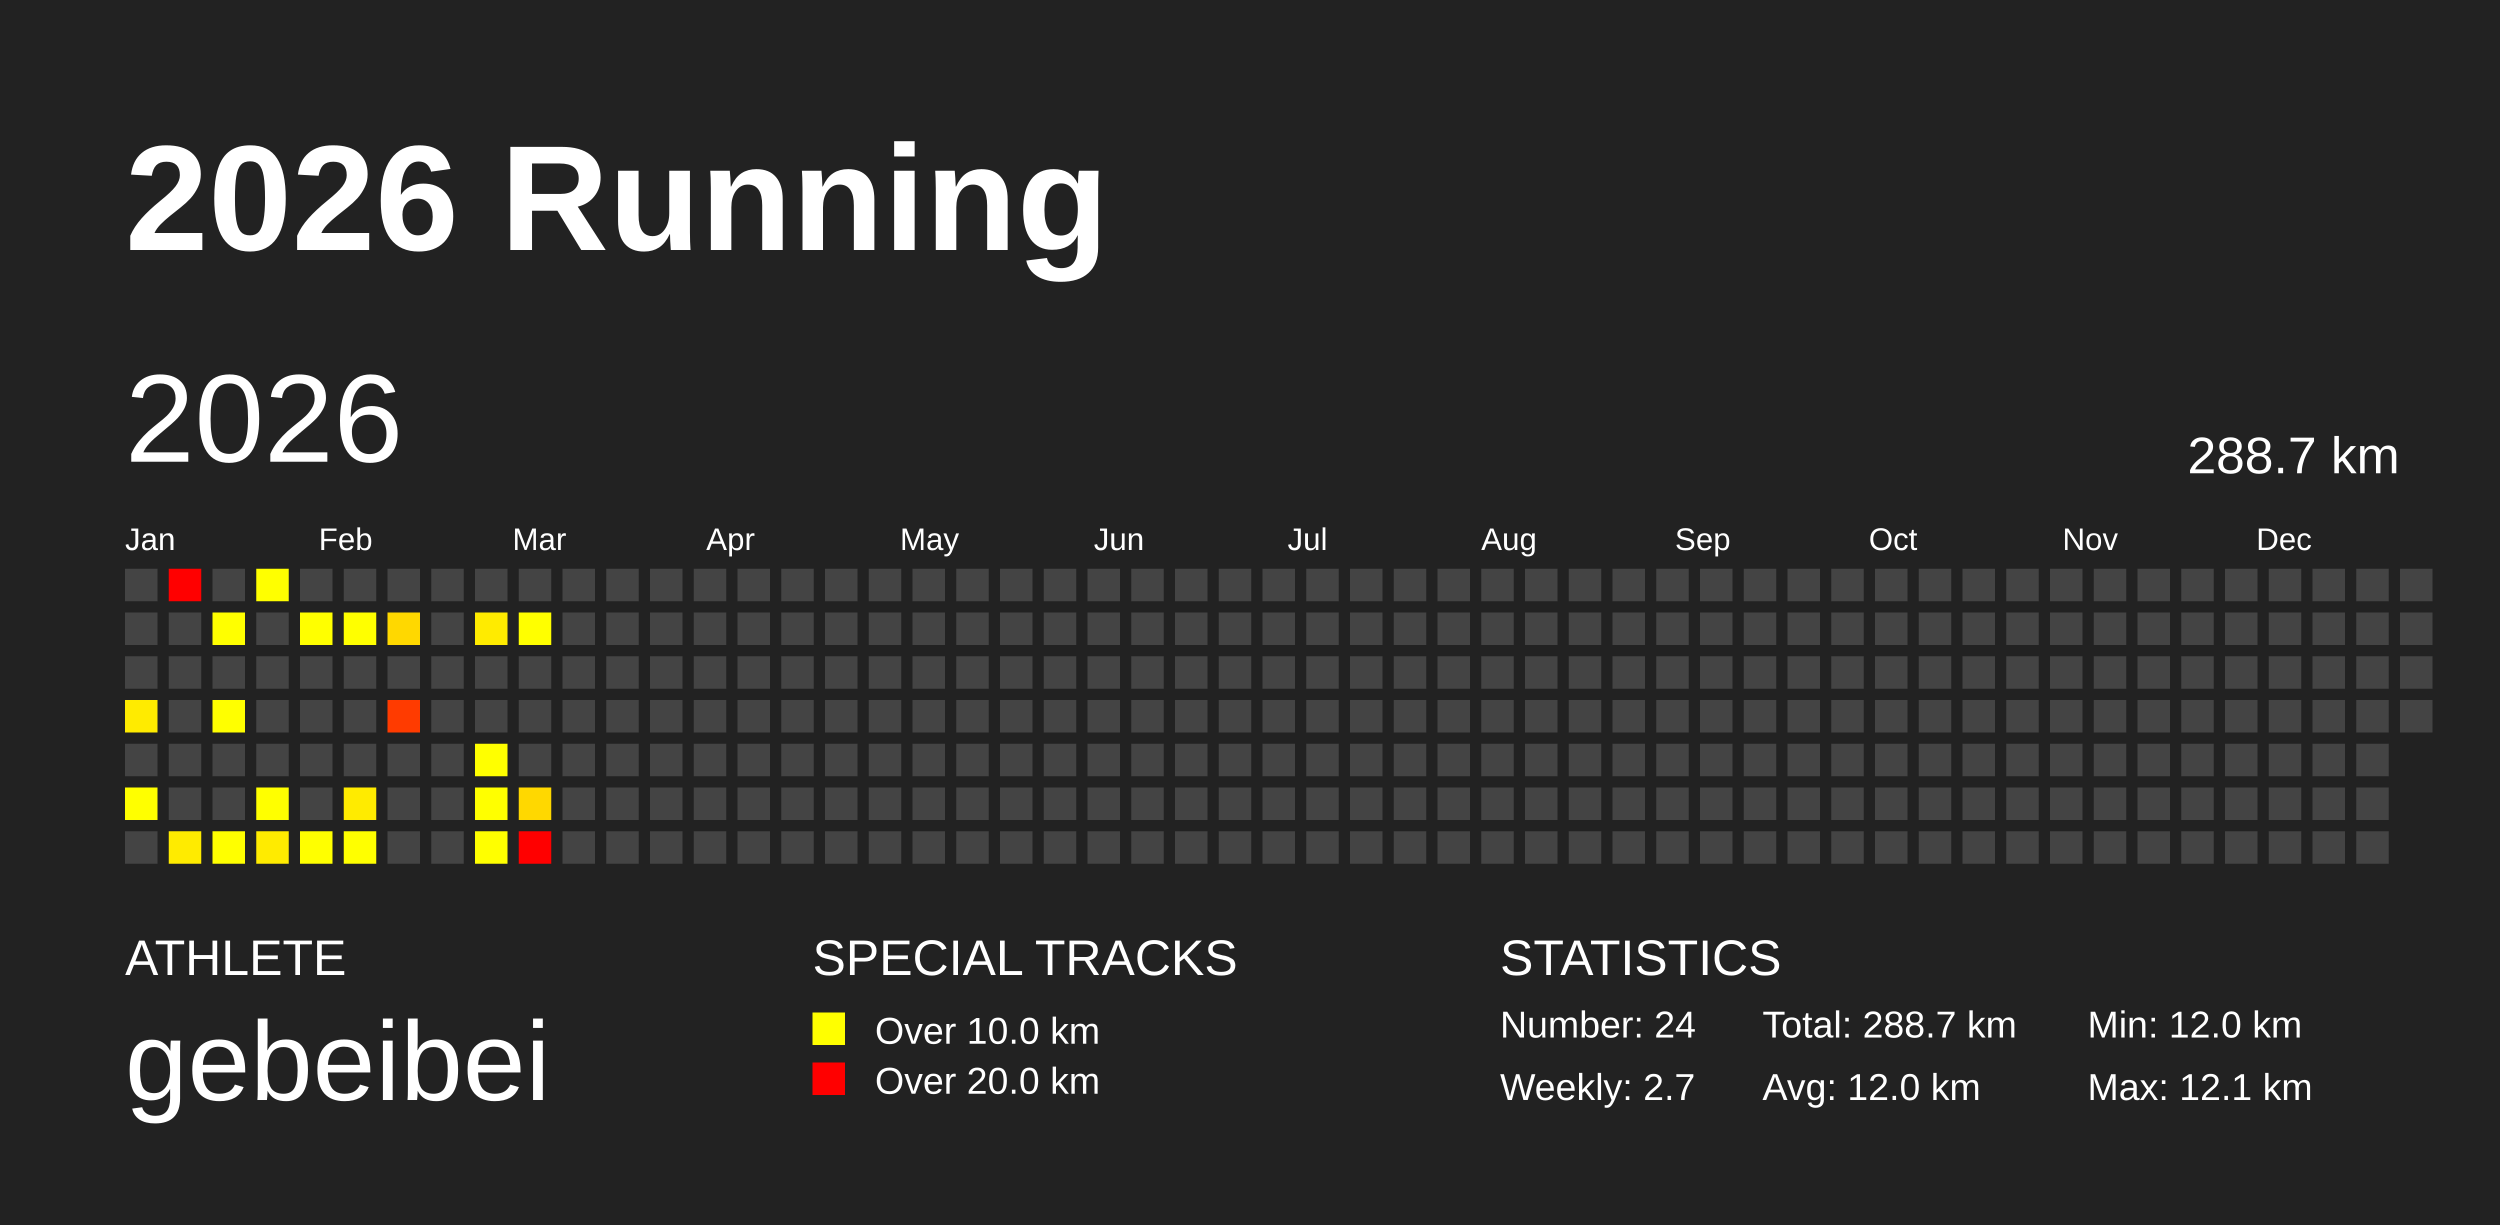
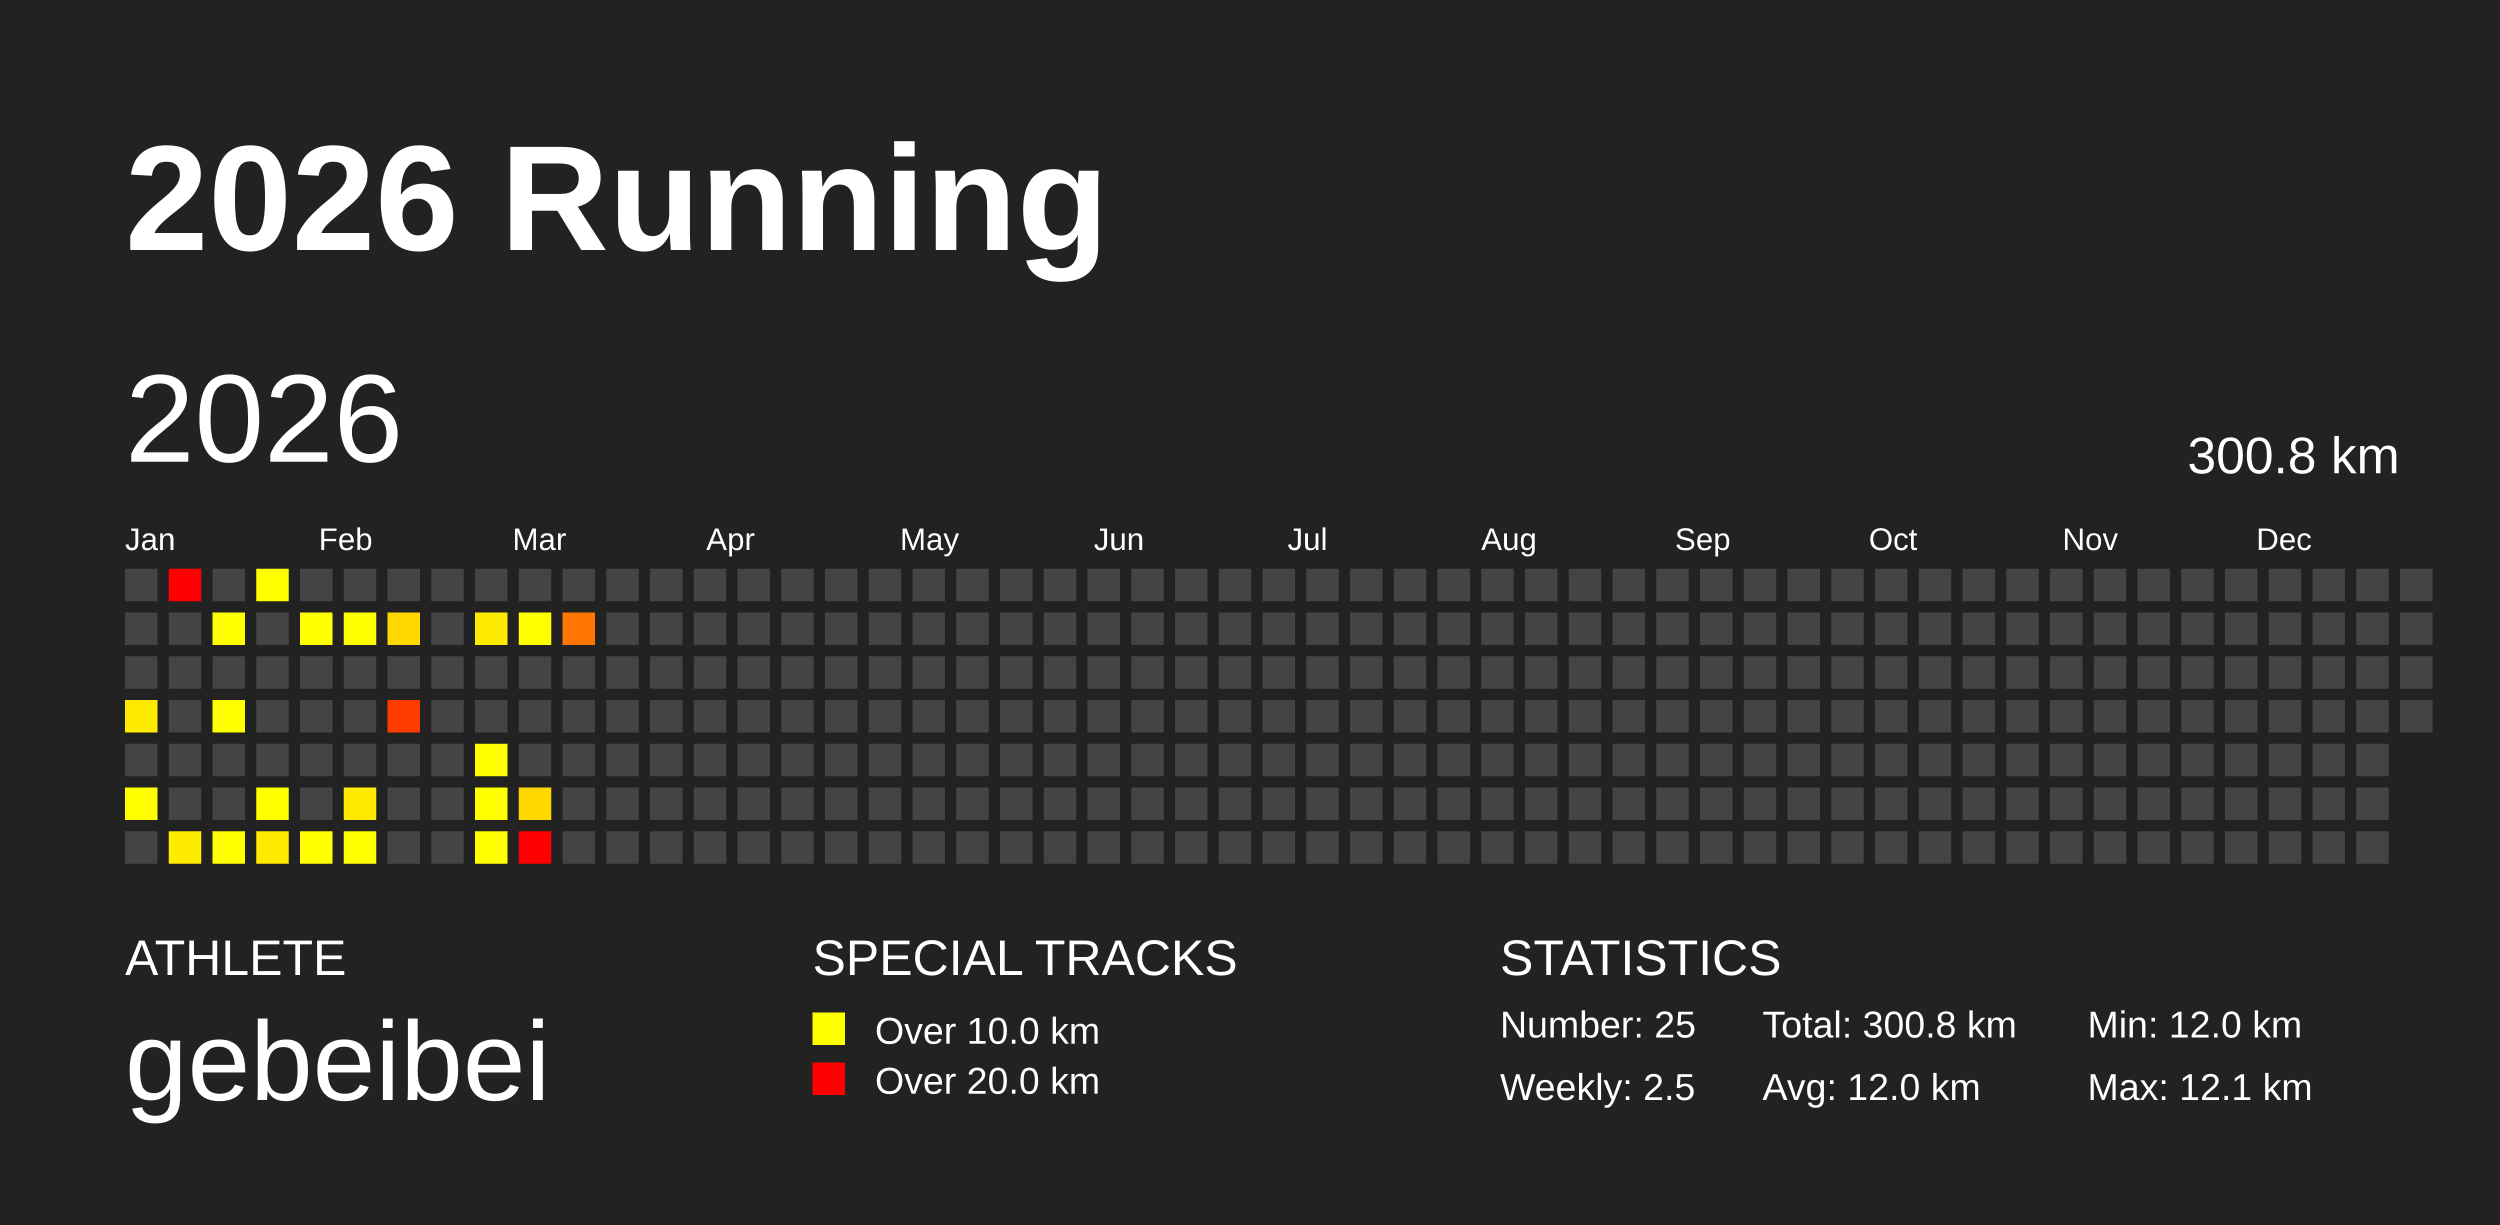
<svg xmlns="http://www.w3.org/2000/svg" baseProfile="full" height="98mm" version="1.1" viewBox="0,0,200,98" width="200mm">
  <defs />
  <rect fill="#222222" height="98" width="200" x="0" y="0" />
  <text fill="#FFFFFF" style="font-size:12px; font-family:Arial; font-weight:bold;" x="10" y="20">2026 Running</text>
  <text fill="#FFFFFF" style="font-size:4px; font-family:Arial" x="10" y="78">ATHLETE</text>
  <text fill="#FFFFFF" style="font-size:9px; font-family:Arial" x="10" y="88">gebeibei</text>
  <text fill="#FFFFFF" style="font-size:4px; font-family:Arial" x="65" y="78">SPECIAL TRACKS</text>
  <rect fill="yellow" height="2.6" width="2.6" x="65" y="81" />
  <text fill="#FFFFFF" style="font-size:3px; font-family:Arial" x="70" y="83.5">Over 10.0 km</text>
  <rect fill="red" height="2.6" width="2.6" x="65" y="85" />
  <text fill="#FFFFFF" style="font-size:3px; font-family:Arial" x="70" y="87.5">Over 20.0 km</text>
  <text fill="#FFFFFF" style="font-size:4px; font-family:Arial" x="120" y="78">STATISTICS</text>
-   <text fill="#FFFFFF" style="font-size:3px; font-family:Arial" x="120" y="83">Number: 24</text>
-   <text fill="#FFFFFF" style="font-size:3px; font-family:Arial" x="120" y="88">Weekly: 2.7</text>
-   <text fill="#FFFFFF" style="font-size:3px; font-family:Arial" x="141" y="83">Total: 288.7 km</text>
+   <text fill="#FFFFFF" style="font-size:3px; font-family:Arial" x="120" y="83">Number: 25</text>
+   <text fill="#FFFFFF" style="font-size:3px; font-family:Arial" x="120" y="88">Weekly: 2.5</text>
+   <text fill="#FFFFFF" style="font-size:3px; font-family:Arial" x="141" y="83">Total: 300.8 km</text>
  <text fill="#FFFFFF" style="font-size:3px; font-family:Arial" x="141" y="88">Avg: 12.0 km</text>
  <text fill="#FFFFFF" style="font-size:3px; font-family:Arial" x="167" y="83">Min: 12.0 km</text>
  <text fill="#FFFFFF" style="font-size:3px; font-family:Arial" x="167" y="88">Max: 12.1 km</text>
  <text dominant-baseline="hanging" fill="#FFFFFF" style="font-size:10.0px; font-family:Arial;" x="10" y="30">2026</text>
-   <text dominant-baseline="hanging" fill="#FFFFFF" style="font-size:4.125px; font-family:Arial;" x="175" y="35">288.7 km</text>
+   <text dominant-baseline="hanging" fill="#FFFFFF" style="font-size:4.125px; font-family:Arial;" x="175" y="35">300.8 km</text>
  <text fill="#FFFFFF" style="font-size:2.5px; font-family:Arial" x="10.0" y="44">Jan</text>
  <text fill="#FFFFFF" style="font-size:2.5px; font-family:Arial" x="25.5" y="44">Feb</text>
  <text fill="#FFFFFF" style="font-size:2.5px; font-family:Arial" x="41.0" y="44">Mar</text>
  <text fill="#FFFFFF" style="font-size:2.5px; font-family:Arial" x="56.5" y="44">Apr</text>
  <text fill="#FFFFFF" style="font-size:2.5px; font-family:Arial" x="72.0" y="44">May</text>
  <text fill="#FFFFFF" style="font-size:2.5px; font-family:Arial" x="87.5" y="44">Jun</text>
  <text fill="#FFFFFF" style="font-size:2.5px; font-family:Arial" x="103.0" y="44">Jul</text>
  <text fill="#FFFFFF" style="font-size:2.5px; font-family:Arial" x="118.5" y="44">Aug</text>
  <text fill="#FFFFFF" style="font-size:2.5px; font-family:Arial" x="134.0" y="44">Sep</text>
  <text fill="#FFFFFF" style="font-size:2.5px; font-family:Arial" x="149.5" y="44">Oct</text>
  <text fill="#FFFFFF" style="font-size:2.5px; font-family:Arial" x="165.0" y="44">Nov</text>
  <text fill="#FFFFFF" style="font-size:2.5px; font-family:Arial" x="180.5" y="44">Dec</text>
  <rect fill="#444444" height="2.6" width="2.6" x="10.0" y="45.5" />
  <rect fill="#444444" height="2.6" width="2.6" x="10.0" y="49.0" />
  <rect fill="#444444" height="2.6" width="2.6" x="10.0" y="52.5" />
  <rect fill="#ffeb00" height="2.6" width="2.6" x="10.0" y="56.0" />
  <rect fill="#444444" height="2.6" width="2.6" x="10.0" y="59.5" />
  <rect fill="#ffff00" height="2.6" width="2.6" x="10.0" y="63.0" />
  <rect fill="#444444" height="2.6" width="2.6" x="10.0" y="66.5" />
  <rect fill="#ff0000" height="2.6" width="2.6" x="13.5" y="45.5" />
  <rect fill="#444444" height="2.6" width="2.6" x="13.5" y="49.0" />
  <rect fill="#444444" height="2.6" width="2.6" x="13.5" y="52.5" />
  <rect fill="#444444" height="2.6" width="2.6" x="13.5" y="56.0" />
  <rect fill="#444444" height="2.6" width="2.6" x="13.5" y="59.5" />
  <rect fill="#444444" height="2.6" width="2.6" x="13.5" y="63.0" />
  <rect fill="#ffeb00" height="2.6" width="2.6" x="13.5" y="66.5" />
  <rect fill="#444444" height="2.6" width="2.6" x="17.0" y="45.5" />
  <rect fill="#ffff00" height="2.6" width="2.6" x="17.0" y="49.0" />
  <rect fill="#444444" height="2.6" width="2.6" x="17.0" y="52.5" />
  <rect fill="#ffff00" height="2.6" width="2.6" x="17.0" y="56.0" />
  <rect fill="#444444" height="2.6" width="2.6" x="17.0" y="59.5" />
  <rect fill="#444444" height="2.6" width="2.6" x="17.0" y="63.0" />
  <rect fill="#ffff00" height="2.6" width="2.6" x="17.0" y="66.5" />
  <rect fill="#ffff00" height="2.6" width="2.6" x="20.5" y="45.5" />
  <rect fill="#444444" height="2.6" width="2.6" x="20.5" y="49.0" />
  <rect fill="#444444" height="2.6" width="2.6" x="20.5" y="52.5" />
  <rect fill="#444444" height="2.6" width="2.6" x="20.5" y="56.0" />
  <rect fill="#444444" height="2.6" width="2.6" x="20.5" y="59.5" />
  <rect fill="#ffff00" height="2.6" width="2.6" x="20.5" y="63.0" />
  <rect fill="#ffeb00" height="2.6" width="2.6" x="20.5" y="66.5" />
  <rect fill="#444444" height="2.6" width="2.6" x="24.0" y="45.5" />
  <rect fill="#ffff00" height="2.6" width="2.6" x="24.0" y="49.0" />
  <rect fill="#444444" height="2.6" width="2.6" x="24.0" y="52.5" />
  <rect fill="#444444" height="2.6" width="2.6" x="24.0" y="56.0" />
  <rect fill="#444444" height="2.6" width="2.6" x="24.0" y="59.5" />
  <rect fill="#444444" height="2.6" width="2.6" x="24.0" y="63.0" />
  <rect fill="#ffff00" height="2.6" width="2.6" x="24.0" y="66.5" />
  <rect fill="#444444" height="2.6" width="2.6" x="27.5" y="45.5" />
  <rect fill="#ffff00" height="2.6" width="2.6" x="27.5" y="49.0" />
  <rect fill="#444444" height="2.6" width="2.6" x="27.5" y="52.5" />
  <rect fill="#444444" height="2.6" width="2.6" x="27.5" y="56.0" />
  <rect fill="#444444" height="2.6" width="2.6" x="27.5" y="59.5" />
  <rect fill="#ffeb00" height="2.6" width="2.6" x="27.5" y="63.0" />
  <rect fill="#ffff00" height="2.6" width="2.6" x="27.5" y="66.5" />
  <rect fill="#444444" height="2.6" width="2.6" x="31.0" y="45.5" />
  <rect fill="#ffd800" height="2.6" width="2.6" x="31.0" y="49.0" />
  <rect fill="#444444" height="2.6" width="2.6" x="31.0" y="52.5" />
  <rect fill="#ff3b00" height="2.6" width="2.6" x="31.0" y="56.0" />
  <rect fill="#444444" height="2.6" width="2.6" x="31.0" y="59.5" />
  <rect fill="#444444" height="2.6" width="2.6" x="31.0" y="63.0" />
  <rect fill="#444444" height="2.6" width="2.6" x="31.0" y="66.5" />
  <rect fill="#444444" height="2.6" width="2.6" x="34.5" y="45.5" />
  <rect fill="#444444" height="2.6" width="2.6" x="34.5" y="49.0" />
  <rect fill="#444444" height="2.6" width="2.6" x="34.5" y="52.5" />
  <rect fill="#444444" height="2.6" width="2.6" x="34.5" y="56.0" />
  <rect fill="#444444" height="2.6" width="2.6" x="34.5" y="59.5" />
  <rect fill="#444444" height="2.6" width="2.6" x="34.5" y="63.0" />
  <rect fill="#444444" height="2.6" width="2.6" x="34.5" y="66.5" />
  <rect fill="#444444" height="2.6" width="2.6" x="38.0" y="45.5" />
  <rect fill="#ffeb00" height="2.6" width="2.6" x="38.0" y="49.0" />
  <rect fill="#444444" height="2.6" width="2.6" x="38.0" y="52.5" />
  <rect fill="#444444" height="2.6" width="2.6" x="38.0" y="56.0" />
  <rect fill="#ffff00" height="2.6" width="2.6" x="38.0" y="59.5" />
  <rect fill="#ffff00" height="2.6" width="2.6" x="38.0" y="63.0" />
  <rect fill="#ffff00" height="2.6" width="2.6" x="38.0" y="66.5" />
  <rect fill="#444444" height="2.6" width="2.6" x="41.5" y="45.5" />
  <rect fill="#ffff00" height="2.6" width="2.6" x="41.5" y="49.0" />
  <rect fill="#444444" height="2.6" width="2.6" x="41.5" y="52.5" />
  <rect fill="#444444" height="2.6" width="2.6" x="41.5" y="56.0" />
  <rect fill="#444444" height="2.6" width="2.6" x="41.5" y="59.5" />
  <rect fill="#ffd800" height="2.6" width="2.6" x="41.5" y="63.0" />
  <rect fill="#ff0000" height="2.6" width="2.6" x="41.5" y="66.5" />
  <rect fill="#444444" height="2.6" width="2.6" x="45.0" y="45.5" />
-   <rect fill="#444444" height="2.6" width="2.6" x="45.0" y="49.0" />
+   <rect fill="#ff7600" height="2.6" width="2.6" x="45.0" y="49.0" />
  <rect fill="#444444" height="2.6" width="2.6" x="45.0" y="52.5" />
  <rect fill="#444444" height="2.6" width="2.6" x="45.0" y="56.0" />
  <rect fill="#444444" height="2.6" width="2.6" x="45.0" y="59.5" />
  <rect fill="#444444" height="2.6" width="2.6" x="45.0" y="63.0" />
  <rect fill="#444444" height="2.6" width="2.6" x="45.0" y="66.5" />
  <rect fill="#444444" height="2.6" width="2.6" x="48.5" y="45.5" />
  <rect fill="#444444" height="2.6" width="2.6" x="48.5" y="49.0" />
  <rect fill="#444444" height="2.6" width="2.6" x="48.5" y="52.5" />
  <rect fill="#444444" height="2.6" width="2.6" x="48.5" y="56.0" />
  <rect fill="#444444" height="2.6" width="2.6" x="48.5" y="59.5" />
  <rect fill="#444444" height="2.6" width="2.6" x="48.5" y="63.0" />
  <rect fill="#444444" height="2.6" width="2.6" x="48.5" y="66.5" />
  <rect fill="#444444" height="2.6" width="2.6" x="52.0" y="45.5" />
  <rect fill="#444444" height="2.6" width="2.6" x="52.0" y="49.0" />
  <rect fill="#444444" height="2.6" width="2.6" x="52.0" y="52.5" />
  <rect fill="#444444" height="2.6" width="2.6" x="52.0" y="56.0" />
  <rect fill="#444444" height="2.6" width="2.6" x="52.0" y="59.5" />
  <rect fill="#444444" height="2.6" width="2.6" x="52.0" y="63.0" />
  <rect fill="#444444" height="2.6" width="2.6" x="52.0" y="66.5" />
  <rect fill="#444444" height="2.6" width="2.6" x="55.5" y="45.5" />
  <rect fill="#444444" height="2.6" width="2.6" x="55.5" y="49.0" />
  <rect fill="#444444" height="2.6" width="2.6" x="55.5" y="52.5" />
  <rect fill="#444444" height="2.6" width="2.6" x="55.5" y="56.0" />
  <rect fill="#444444" height="2.6" width="2.6" x="55.5" y="59.5" />
  <rect fill="#444444" height="2.6" width="2.6" x="55.5" y="63.0" />
  <rect fill="#444444" height="2.6" width="2.6" x="55.5" y="66.5" />
  <rect fill="#444444" height="2.6" width="2.6" x="59.0" y="45.5" />
  <rect fill="#444444" height="2.6" width="2.6" x="59.0" y="49.0" />
  <rect fill="#444444" height="2.6" width="2.6" x="59.0" y="52.5" />
  <rect fill="#444444" height="2.6" width="2.6" x="59.0" y="56.0" />
  <rect fill="#444444" height="2.6" width="2.6" x="59.0" y="59.5" />
  <rect fill="#444444" height="2.6" width="2.6" x="59.0" y="63.0" />
  <rect fill="#444444" height="2.6" width="2.6" x="59.0" y="66.5" />
  <rect fill="#444444" height="2.6" width="2.6" x="62.5" y="45.5" />
  <rect fill="#444444" height="2.6" width="2.6" x="62.5" y="49.0" />
  <rect fill="#444444" height="2.6" width="2.6" x="62.5" y="52.5" />
  <rect fill="#444444" height="2.6" width="2.6" x="62.5" y="56.0" />
  <rect fill="#444444" height="2.6" width="2.6" x="62.5" y="59.5" />
  <rect fill="#444444" height="2.6" width="2.6" x="62.5" y="63.0" />
  <rect fill="#444444" height="2.6" width="2.6" x="62.5" y="66.5" />
  <rect fill="#444444" height="2.6" width="2.6" x="66.0" y="45.5" />
  <rect fill="#444444" height="2.6" width="2.6" x="66.0" y="49.0" />
  <rect fill="#444444" height="2.6" width="2.6" x="66.0" y="52.5" />
  <rect fill="#444444" height="2.6" width="2.6" x="66.0" y="56.0" />
  <rect fill="#444444" height="2.6" width="2.6" x="66.0" y="59.5" />
  <rect fill="#444444" height="2.6" width="2.6" x="66.0" y="63.0" />
  <rect fill="#444444" height="2.6" width="2.6" x="66.0" y="66.5" />
  <rect fill="#444444" height="2.6" width="2.6" x="69.5" y="45.5" />
  <rect fill="#444444" height="2.6" width="2.6" x="69.5" y="49.0" />
  <rect fill="#444444" height="2.6" width="2.6" x="69.5" y="52.5" />
  <rect fill="#444444" height="2.6" width="2.6" x="69.5" y="56.0" />
  <rect fill="#444444" height="2.6" width="2.6" x="69.5" y="59.5" />
  <rect fill="#444444" height="2.6" width="2.6" x="69.5" y="63.0" />
  <rect fill="#444444" height="2.6" width="2.6" x="69.5" y="66.5" />
  <rect fill="#444444" height="2.6" width="2.6" x="73.0" y="45.5" />
  <rect fill="#444444" height="2.6" width="2.6" x="73.0" y="49.0" />
  <rect fill="#444444" height="2.6" width="2.6" x="73.0" y="52.5" />
  <rect fill="#444444" height="2.6" width="2.6" x="73.0" y="56.0" />
  <rect fill="#444444" height="2.6" width="2.6" x="73.0" y="59.5" />
  <rect fill="#444444" height="2.6" width="2.6" x="73.0" y="63.0" />
  <rect fill="#444444" height="2.6" width="2.6" x="73.0" y="66.5" />
  <rect fill="#444444" height="2.6" width="2.6" x="76.5" y="45.5" />
  <rect fill="#444444" height="2.6" width="2.6" x="76.5" y="49.0" />
  <rect fill="#444444" height="2.6" width="2.6" x="76.5" y="52.5" />
  <rect fill="#444444" height="2.6" width="2.6" x="76.5" y="56.0" />
  <rect fill="#444444" height="2.6" width="2.6" x="76.5" y="59.5" />
  <rect fill="#444444" height="2.6" width="2.6" x="76.5" y="63.0" />
  <rect fill="#444444" height="2.6" width="2.6" x="76.5" y="66.5" />
  <rect fill="#444444" height="2.6" width="2.6" x="80.0" y="45.5" />
  <rect fill="#444444" height="2.6" width="2.6" x="80.0" y="49.0" />
  <rect fill="#444444" height="2.6" width="2.6" x="80.0" y="52.5" />
  <rect fill="#444444" height="2.6" width="2.6" x="80.0" y="56.0" />
  <rect fill="#444444" height="2.6" width="2.6" x="80.0" y="59.5" />
  <rect fill="#444444" height="2.6" width="2.6" x="80.0" y="63.0" />
  <rect fill="#444444" height="2.6" width="2.6" x="80.0" y="66.5" />
  <rect fill="#444444" height="2.6" width="2.6" x="83.5" y="45.5" />
  <rect fill="#444444" height="2.6" width="2.6" x="83.5" y="49.0" />
  <rect fill="#444444" height="2.6" width="2.6" x="83.5" y="52.5" />
  <rect fill="#444444" height="2.6" width="2.6" x="83.5" y="56.0" />
  <rect fill="#444444" height="2.6" width="2.6" x="83.5" y="59.5" />
  <rect fill="#444444" height="2.6" width="2.6" x="83.5" y="63.0" />
  <rect fill="#444444" height="2.6" width="2.6" x="83.5" y="66.5" />
  <rect fill="#444444" height="2.6" width="2.6" x="87.0" y="45.5" />
  <rect fill="#444444" height="2.6" width="2.6" x="87.0" y="49.0" />
  <rect fill="#444444" height="2.6" width="2.6" x="87.0" y="52.5" />
  <rect fill="#444444" height="2.6" width="2.6" x="87.0" y="56.0" />
  <rect fill="#444444" height="2.6" width="2.6" x="87.0" y="59.5" />
  <rect fill="#444444" height="2.6" width="2.6" x="87.0" y="63.0" />
  <rect fill="#444444" height="2.6" width="2.6" x="87.0" y="66.5" />
  <rect fill="#444444" height="2.6" width="2.6" x="90.5" y="45.5" />
  <rect fill="#444444" height="2.6" width="2.6" x="90.5" y="49.0" />
  <rect fill="#444444" height="2.6" width="2.6" x="90.5" y="52.5" />
  <rect fill="#444444" height="2.6" width="2.6" x="90.5" y="56.0" />
  <rect fill="#444444" height="2.6" width="2.6" x="90.5" y="59.5" />
  <rect fill="#444444" height="2.6" width="2.6" x="90.5" y="63.0" />
  <rect fill="#444444" height="2.6" width="2.6" x="90.5" y="66.5" />
  <rect fill="#444444" height="2.6" width="2.6" x="94.0" y="45.5" />
  <rect fill="#444444" height="2.6" width="2.6" x="94.0" y="49.0" />
  <rect fill="#444444" height="2.6" width="2.6" x="94.0" y="52.5" />
  <rect fill="#444444" height="2.6" width="2.6" x="94.0" y="56.0" />
  <rect fill="#444444" height="2.6" width="2.6" x="94.0" y="59.5" />
  <rect fill="#444444" height="2.6" width="2.6" x="94.0" y="63.0" />
  <rect fill="#444444" height="2.6" width="2.6" x="94.0" y="66.5" />
  <rect fill="#444444" height="2.6" width="2.6" x="97.5" y="45.5" />
  <rect fill="#444444" height="2.6" width="2.6" x="97.5" y="49.0" />
  <rect fill="#444444" height="2.6" width="2.6" x="97.5" y="52.5" />
  <rect fill="#444444" height="2.6" width="2.6" x="97.5" y="56.0" />
  <rect fill="#444444" height="2.6" width="2.6" x="97.5" y="59.5" />
  <rect fill="#444444" height="2.6" width="2.6" x="97.5" y="63.0" />
  <rect fill="#444444" height="2.6" width="2.6" x="97.5" y="66.5" />
  <rect fill="#444444" height="2.6" width="2.6" x="101.0" y="45.5" />
  <rect fill="#444444" height="2.6" width="2.6" x="101.0" y="49.0" />
  <rect fill="#444444" height="2.6" width="2.6" x="101.0" y="52.5" />
  <rect fill="#444444" height="2.6" width="2.6" x="101.0" y="56.0" />
  <rect fill="#444444" height="2.6" width="2.6" x="101.0" y="59.5" />
  <rect fill="#444444" height="2.6" width="2.6" x="101.0" y="63.0" />
  <rect fill="#444444" height="2.6" width="2.6" x="101.0" y="66.5" />
  <rect fill="#444444" height="2.6" width="2.6" x="104.5" y="45.5" />
  <rect fill="#444444" height="2.6" width="2.6" x="104.5" y="49.0" />
  <rect fill="#444444" height="2.6" width="2.6" x="104.5" y="52.5" />
  <rect fill="#444444" height="2.6" width="2.6" x="104.5" y="56.0" />
  <rect fill="#444444" height="2.6" width="2.6" x="104.5" y="59.5" />
  <rect fill="#444444" height="2.6" width="2.6" x="104.5" y="63.0" />
  <rect fill="#444444" height="2.6" width="2.6" x="104.5" y="66.5" />
  <rect fill="#444444" height="2.6" width="2.6" x="108.0" y="45.5" />
  <rect fill="#444444" height="2.6" width="2.6" x="108.0" y="49.0" />
  <rect fill="#444444" height="2.6" width="2.6" x="108.0" y="52.5" />
  <rect fill="#444444" height="2.6" width="2.6" x="108.0" y="56.0" />
  <rect fill="#444444" height="2.6" width="2.6" x="108.0" y="59.5" />
  <rect fill="#444444" height="2.6" width="2.6" x="108.0" y="63.0" />
  <rect fill="#444444" height="2.6" width="2.6" x="108.0" y="66.5" />
  <rect fill="#444444" height="2.6" width="2.6" x="111.5" y="45.5" />
  <rect fill="#444444" height="2.6" width="2.6" x="111.5" y="49.0" />
  <rect fill="#444444" height="2.6" width="2.6" x="111.5" y="52.5" />
  <rect fill="#444444" height="2.6" width="2.6" x="111.5" y="56.0" />
  <rect fill="#444444" height="2.6" width="2.6" x="111.5" y="59.5" />
  <rect fill="#444444" height="2.6" width="2.6" x="111.5" y="63.0" />
  <rect fill="#444444" height="2.6" width="2.6" x="111.5" y="66.5" />
  <rect fill="#444444" height="2.6" width="2.6" x="115.0" y="45.5" />
  <rect fill="#444444" height="2.6" width="2.6" x="115.0" y="49.0" />
  <rect fill="#444444" height="2.6" width="2.6" x="115.0" y="52.5" />
  <rect fill="#444444" height="2.6" width="2.6" x="115.0" y="56.0" />
  <rect fill="#444444" height="2.6" width="2.6" x="115.0" y="59.5" />
  <rect fill="#444444" height="2.6" width="2.6" x="115.0" y="63.0" />
  <rect fill="#444444" height="2.6" width="2.6" x="115.0" y="66.5" />
  <rect fill="#444444" height="2.6" width="2.6" x="118.5" y="45.5" />
  <rect fill="#444444" height="2.6" width="2.6" x="118.5" y="49.0" />
  <rect fill="#444444" height="2.6" width="2.6" x="118.5" y="52.5" />
  <rect fill="#444444" height="2.6" width="2.6" x="118.5" y="56.0" />
  <rect fill="#444444" height="2.6" width="2.6" x="118.5" y="59.5" />
  <rect fill="#444444" height="2.6" width="2.6" x="118.5" y="63.0" />
  <rect fill="#444444" height="2.6" width="2.6" x="118.5" y="66.5" />
  <rect fill="#444444" height="2.6" width="2.6" x="122.0" y="45.5" />
  <rect fill="#444444" height="2.6" width="2.6" x="122.0" y="49.0" />
  <rect fill="#444444" height="2.6" width="2.6" x="122.0" y="52.5" />
  <rect fill="#444444" height="2.6" width="2.6" x="122.0" y="56.0" />
  <rect fill="#444444" height="2.6" width="2.6" x="122.0" y="59.5" />
  <rect fill="#444444" height="2.6" width="2.6" x="122.0" y="63.0" />
  <rect fill="#444444" height="2.6" width="2.6" x="122.0" y="66.5" />
  <rect fill="#444444" height="2.6" width="2.6" x="125.5" y="45.5" />
  <rect fill="#444444" height="2.6" width="2.6" x="125.5" y="49.0" />
  <rect fill="#444444" height="2.6" width="2.6" x="125.5" y="52.5" />
  <rect fill="#444444" height="2.6" width="2.6" x="125.5" y="56.0" />
  <rect fill="#444444" height="2.6" width="2.6" x="125.5" y="59.5" />
  <rect fill="#444444" height="2.6" width="2.6" x="125.5" y="63.0" />
  <rect fill="#444444" height="2.6" width="2.6" x="125.5" y="66.5" />
  <rect fill="#444444" height="2.6" width="2.6" x="129.0" y="45.5" />
  <rect fill="#444444" height="2.6" width="2.6" x="129.0" y="49.0" />
  <rect fill="#444444" height="2.6" width="2.6" x="129.0" y="52.5" />
  <rect fill="#444444" height="2.6" width="2.6" x="129.0" y="56.0" />
  <rect fill="#444444" height="2.6" width="2.6" x="129.0" y="59.5" />
  <rect fill="#444444" height="2.6" width="2.6" x="129.0" y="63.0" />
  <rect fill="#444444" height="2.6" width="2.6" x="129.0" y="66.5" />
  <rect fill="#444444" height="2.6" width="2.6" x="132.5" y="45.5" />
  <rect fill="#444444" height="2.6" width="2.6" x="132.5" y="49.0" />
  <rect fill="#444444" height="2.6" width="2.6" x="132.5" y="52.5" />
  <rect fill="#444444" height="2.6" width="2.6" x="132.5" y="56.0" />
  <rect fill="#444444" height="2.6" width="2.6" x="132.5" y="59.5" />
  <rect fill="#444444" height="2.6" width="2.6" x="132.5" y="63.0" />
  <rect fill="#444444" height="2.6" width="2.6" x="132.5" y="66.5" />
  <rect fill="#444444" height="2.6" width="2.6" x="136.0" y="45.5" />
  <rect fill="#444444" height="2.6" width="2.6" x="136.0" y="49.0" />
  <rect fill="#444444" height="2.6" width="2.6" x="136.0" y="52.5" />
  <rect fill="#444444" height="2.6" width="2.6" x="136.0" y="56.0" />
  <rect fill="#444444" height="2.6" width="2.6" x="136.0" y="59.5" />
  <rect fill="#444444" height="2.6" width="2.6" x="136.0" y="63.0" />
  <rect fill="#444444" height="2.6" width="2.6" x="136.0" y="66.5" />
  <rect fill="#444444" height="2.6" width="2.6" x="139.5" y="45.5" />
  <rect fill="#444444" height="2.6" width="2.6" x="139.5" y="49.0" />
  <rect fill="#444444" height="2.6" width="2.6" x="139.5" y="52.5" />
  <rect fill="#444444" height="2.6" width="2.6" x="139.5" y="56.0" />
  <rect fill="#444444" height="2.6" width="2.6" x="139.5" y="59.5" />
  <rect fill="#444444" height="2.6" width="2.6" x="139.5" y="63.0" />
  <rect fill="#444444" height="2.6" width="2.6" x="139.5" y="66.5" />
  <rect fill="#444444" height="2.6" width="2.6" x="143.0" y="45.5" />
  <rect fill="#444444" height="2.6" width="2.6" x="143.0" y="49.0" />
  <rect fill="#444444" height="2.6" width="2.6" x="143.0" y="52.5" />
  <rect fill="#444444" height="2.6" width="2.6" x="143.0" y="56.0" />
  <rect fill="#444444" height="2.6" width="2.6" x="143.0" y="59.5" />
  <rect fill="#444444" height="2.6" width="2.6" x="143.0" y="63.0" />
  <rect fill="#444444" height="2.6" width="2.6" x="143.0" y="66.5" />
  <rect fill="#444444" height="2.6" width="2.6" x="146.5" y="45.5" />
  <rect fill="#444444" height="2.6" width="2.6" x="146.5" y="49.0" />
  <rect fill="#444444" height="2.6" width="2.6" x="146.5" y="52.5" />
  <rect fill="#444444" height="2.6" width="2.6" x="146.5" y="56.0" />
  <rect fill="#444444" height="2.6" width="2.6" x="146.5" y="59.5" />
  <rect fill="#444444" height="2.6" width="2.6" x="146.5" y="63.0" />
  <rect fill="#444444" height="2.6" width="2.6" x="146.5" y="66.5" />
  <rect fill="#444444" height="2.6" width="2.6" x="150.0" y="45.5" />
  <rect fill="#444444" height="2.6" width="2.6" x="150.0" y="49.0" />
  <rect fill="#444444" height="2.6" width="2.6" x="150.0" y="52.5" />
  <rect fill="#444444" height="2.6" width="2.6" x="150.0" y="56.0" />
  <rect fill="#444444" height="2.6" width="2.6" x="150.0" y="59.5" />
  <rect fill="#444444" height="2.6" width="2.6" x="150.0" y="63.0" />
  <rect fill="#444444" height="2.6" width="2.6" x="150.0" y="66.5" />
  <rect fill="#444444" height="2.6" width="2.6" x="153.5" y="45.5" />
  <rect fill="#444444" height="2.6" width="2.6" x="153.5" y="49.0" />
  <rect fill="#444444" height="2.6" width="2.6" x="153.5" y="52.5" />
  <rect fill="#444444" height="2.6" width="2.6" x="153.5" y="56.0" />
  <rect fill="#444444" height="2.6" width="2.6" x="153.5" y="59.5" />
  <rect fill="#444444" height="2.6" width="2.6" x="153.5" y="63.0" />
  <rect fill="#444444" height="2.6" width="2.6" x="153.5" y="66.5" />
  <rect fill="#444444" height="2.6" width="2.6" x="157.0" y="45.5" />
  <rect fill="#444444" height="2.6" width="2.6" x="157.0" y="49.0" />
  <rect fill="#444444" height="2.6" width="2.6" x="157.0" y="52.5" />
  <rect fill="#444444" height="2.6" width="2.6" x="157.0" y="56.0" />
  <rect fill="#444444" height="2.6" width="2.6" x="157.0" y="59.5" />
  <rect fill="#444444" height="2.6" width="2.6" x="157.0" y="63.0" />
  <rect fill="#444444" height="2.6" width="2.6" x="157.0" y="66.5" />
  <rect fill="#444444" height="2.6" width="2.6" x="160.5" y="45.5" />
  <rect fill="#444444" height="2.6" width="2.6" x="160.5" y="49.0" />
  <rect fill="#444444" height="2.6" width="2.6" x="160.5" y="52.5" />
  <rect fill="#444444" height="2.6" width="2.6" x="160.5" y="56.0" />
  <rect fill="#444444" height="2.6" width="2.6" x="160.5" y="59.5" />
  <rect fill="#444444" height="2.6" width="2.6" x="160.5" y="63.0" />
  <rect fill="#444444" height="2.6" width="2.6" x="160.5" y="66.5" />
  <rect fill="#444444" height="2.6" width="2.6" x="164.0" y="45.5" />
  <rect fill="#444444" height="2.6" width="2.6" x="164.0" y="49.0" />
  <rect fill="#444444" height="2.6" width="2.6" x="164.0" y="52.5" />
  <rect fill="#444444" height="2.6" width="2.6" x="164.0" y="56.0" />
  <rect fill="#444444" height="2.6" width="2.6" x="164.0" y="59.5" />
  <rect fill="#444444" height="2.6" width="2.6" x="164.0" y="63.0" />
  <rect fill="#444444" height="2.6" width="2.6" x="164.0" y="66.5" />
  <rect fill="#444444" height="2.6" width="2.6" x="167.5" y="45.5" />
  <rect fill="#444444" height="2.6" width="2.6" x="167.5" y="49.0" />
  <rect fill="#444444" height="2.6" width="2.6" x="167.5" y="52.5" />
  <rect fill="#444444" height="2.6" width="2.6" x="167.5" y="56.0" />
  <rect fill="#444444" height="2.6" width="2.6" x="167.5" y="59.5" />
  <rect fill="#444444" height="2.6" width="2.6" x="167.5" y="63.0" />
  <rect fill="#444444" height="2.6" width="2.6" x="167.5" y="66.5" />
  <rect fill="#444444" height="2.6" width="2.6" x="171.0" y="45.5" />
  <rect fill="#444444" height="2.6" width="2.6" x="171.0" y="49.0" />
  <rect fill="#444444" height="2.6" width="2.6" x="171.0" y="52.5" />
  <rect fill="#444444" height="2.6" width="2.6" x="171.0" y="56.0" />
  <rect fill="#444444" height="2.6" width="2.6" x="171.0" y="59.5" />
  <rect fill="#444444" height="2.6" width="2.6" x="171.0" y="63.0" />
  <rect fill="#444444" height="2.6" width="2.6" x="171.0" y="66.5" />
  <rect fill="#444444" height="2.6" width="2.6" x="174.5" y="45.5" />
  <rect fill="#444444" height="2.6" width="2.6" x="174.5" y="49.0" />
  <rect fill="#444444" height="2.6" width="2.6" x="174.5" y="52.5" />
  <rect fill="#444444" height="2.6" width="2.6" x="174.5" y="56.0" />
  <rect fill="#444444" height="2.6" width="2.6" x="174.5" y="59.5" />
  <rect fill="#444444" height="2.6" width="2.6" x="174.5" y="63.0" />
  <rect fill="#444444" height="2.6" width="2.6" x="174.5" y="66.5" />
  <rect fill="#444444" height="2.6" width="2.6" x="178.0" y="45.5" />
  <rect fill="#444444" height="2.6" width="2.6" x="178.0" y="49.0" />
  <rect fill="#444444" height="2.6" width="2.6" x="178.0" y="52.5" />
  <rect fill="#444444" height="2.6" width="2.6" x="178.0" y="56.0" />
  <rect fill="#444444" height="2.6" width="2.6" x="178.0" y="59.5" />
  <rect fill="#444444" height="2.6" width="2.6" x="178.0" y="63.0" />
  <rect fill="#444444" height="2.6" width="2.6" x="178.0" y="66.5" />
  <rect fill="#444444" height="2.6" width="2.6" x="181.5" y="45.5" />
  <rect fill="#444444" height="2.6" width="2.6" x="181.5" y="49.0" />
  <rect fill="#444444" height="2.6" width="2.6" x="181.5" y="52.5" />
  <rect fill="#444444" height="2.6" width="2.6" x="181.5" y="56.0" />
  <rect fill="#444444" height="2.6" width="2.6" x="181.5" y="59.5" />
  <rect fill="#444444" height="2.6" width="2.6" x="181.5" y="63.0" />
  <rect fill="#444444" height="2.6" width="2.6" x="181.5" y="66.5" />
  <rect fill="#444444" height="2.6" width="2.6" x="185.0" y="45.5" />
  <rect fill="#444444" height="2.6" width="2.6" x="185.0" y="49.0" />
  <rect fill="#444444" height="2.6" width="2.6" x="185.0" y="52.5" />
  <rect fill="#444444" height="2.6" width="2.6" x="185.0" y="56.0" />
  <rect fill="#444444" height="2.6" width="2.6" x="185.0" y="59.5" />
  <rect fill="#444444" height="2.6" width="2.6" x="185.0" y="63.0" />
  <rect fill="#444444" height="2.6" width="2.6" x="185.0" y="66.5" />
  <rect fill="#444444" height="2.6" width="2.6" x="188.5" y="45.5" />
  <rect fill="#444444" height="2.6" width="2.6" x="188.5" y="49.0" />
  <rect fill="#444444" height="2.6" width="2.6" x="188.5" y="52.5" />
  <rect fill="#444444" height="2.6" width="2.6" x="188.5" y="56.0" />
  <rect fill="#444444" height="2.6" width="2.6" x="188.5" y="59.5" />
  <rect fill="#444444" height="2.6" width="2.6" x="188.5" y="63.0" />
  <rect fill="#444444" height="2.6" width="2.6" x="188.5" y="66.5" />
  <rect fill="#444444" height="2.6" width="2.6" x="192.0" y="45.5" />
  <rect fill="#444444" height="2.6" width="2.6" x="192.0" y="49.0" />
  <rect fill="#444444" height="2.6" width="2.6" x="192.0" y="52.5" />
  <rect fill="#444444" height="2.6" width="2.6" x="192.0" y="56.0" />
</svg>
